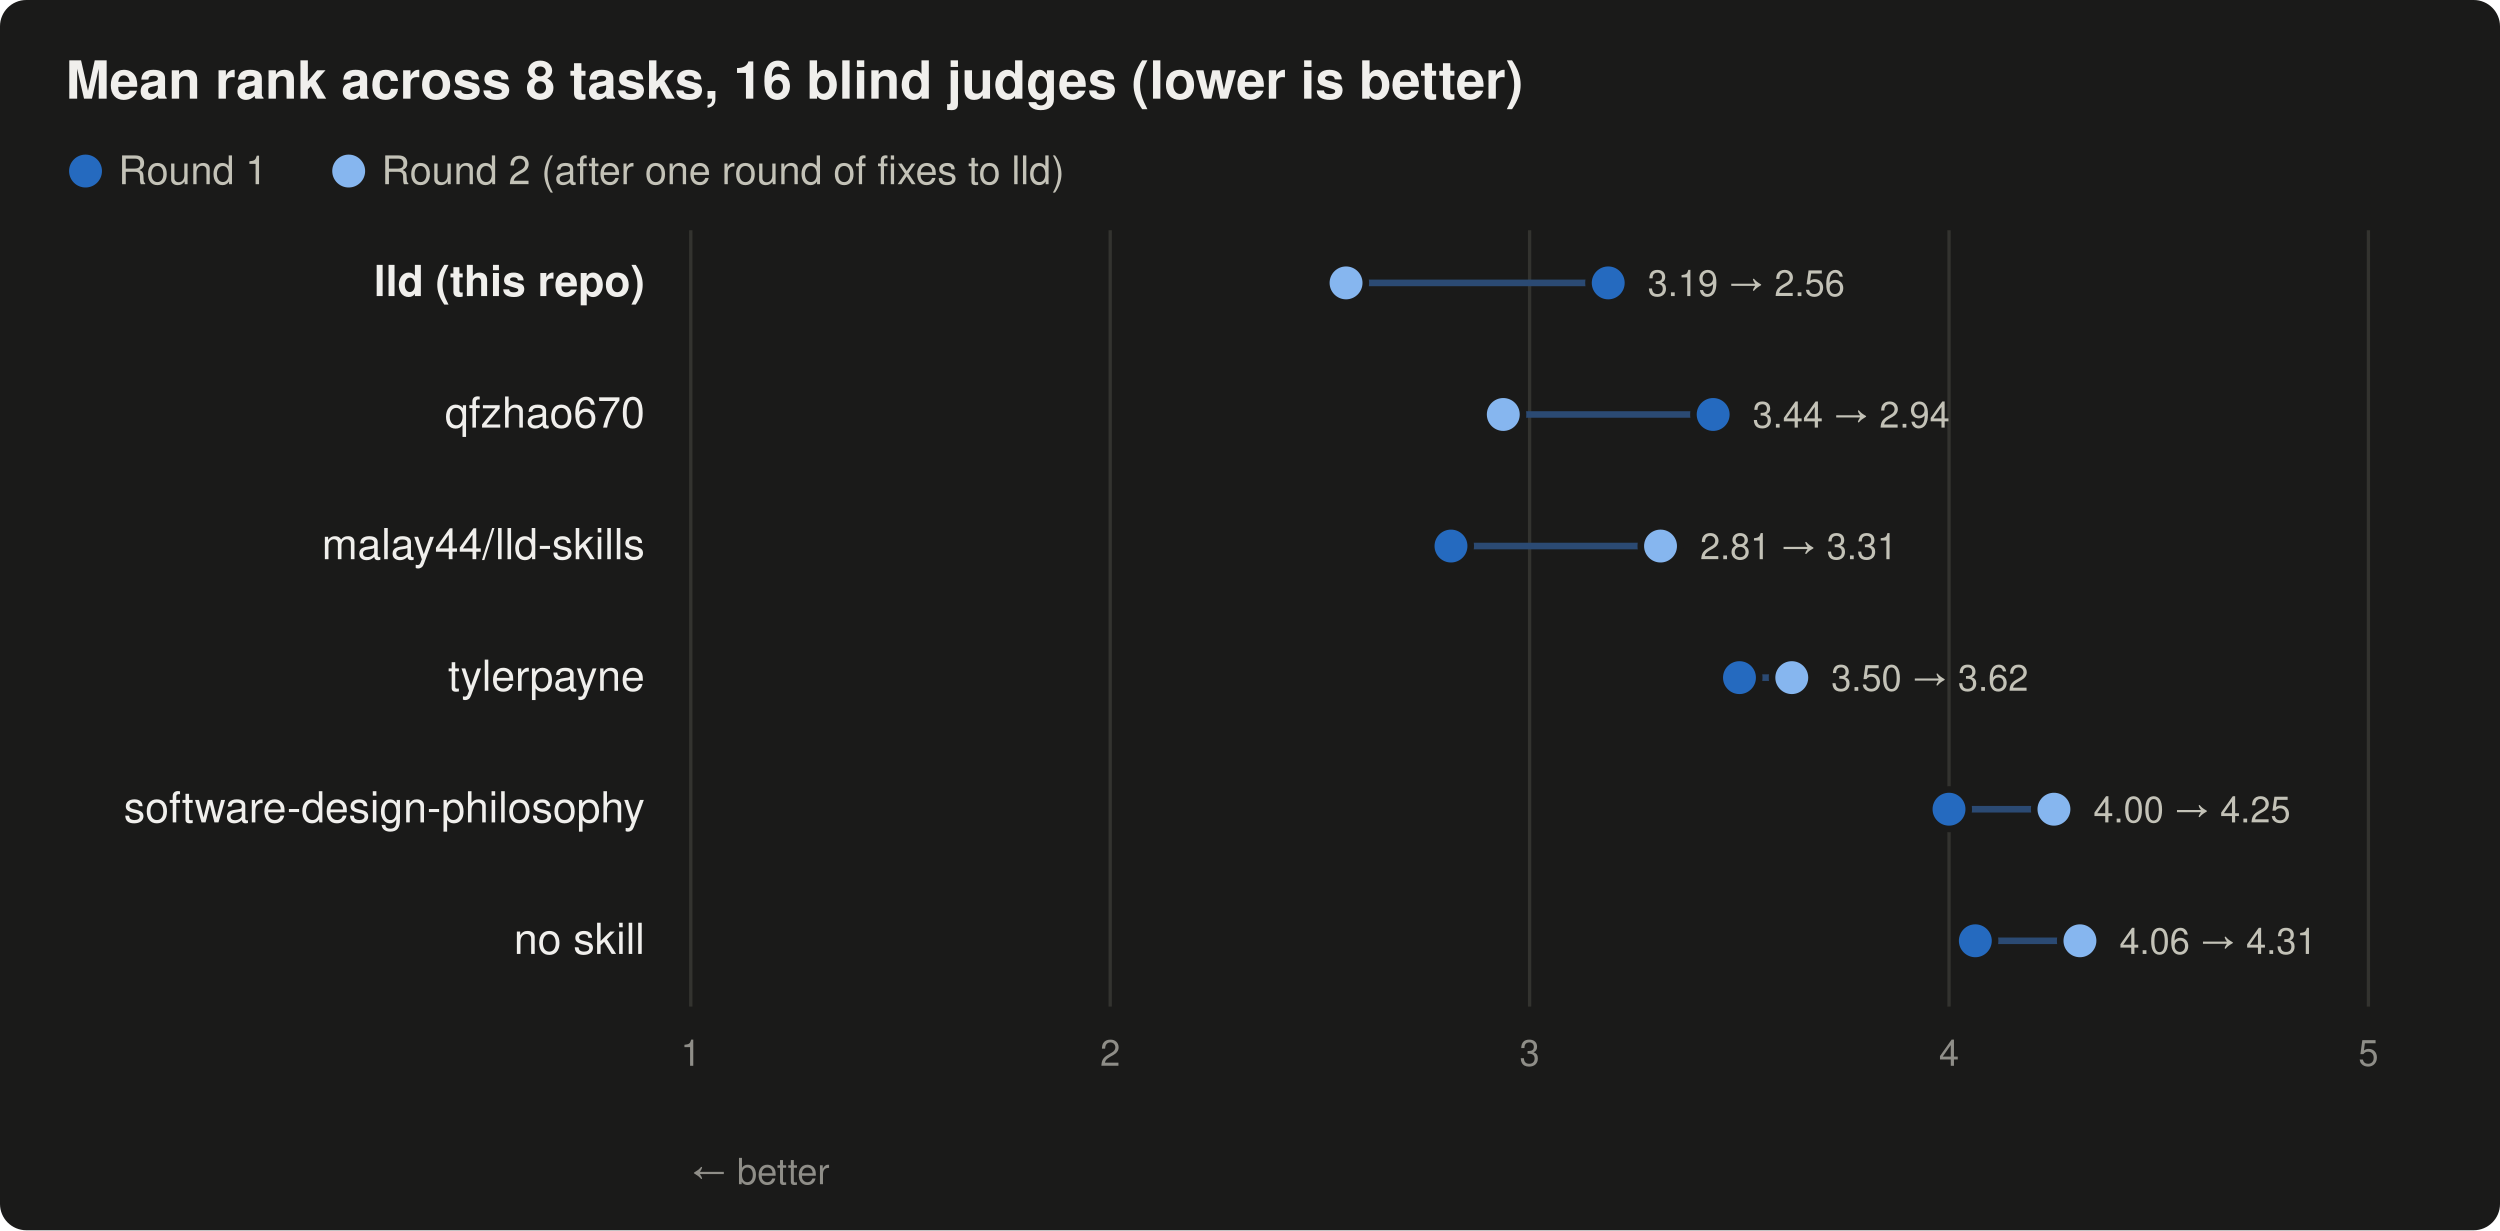
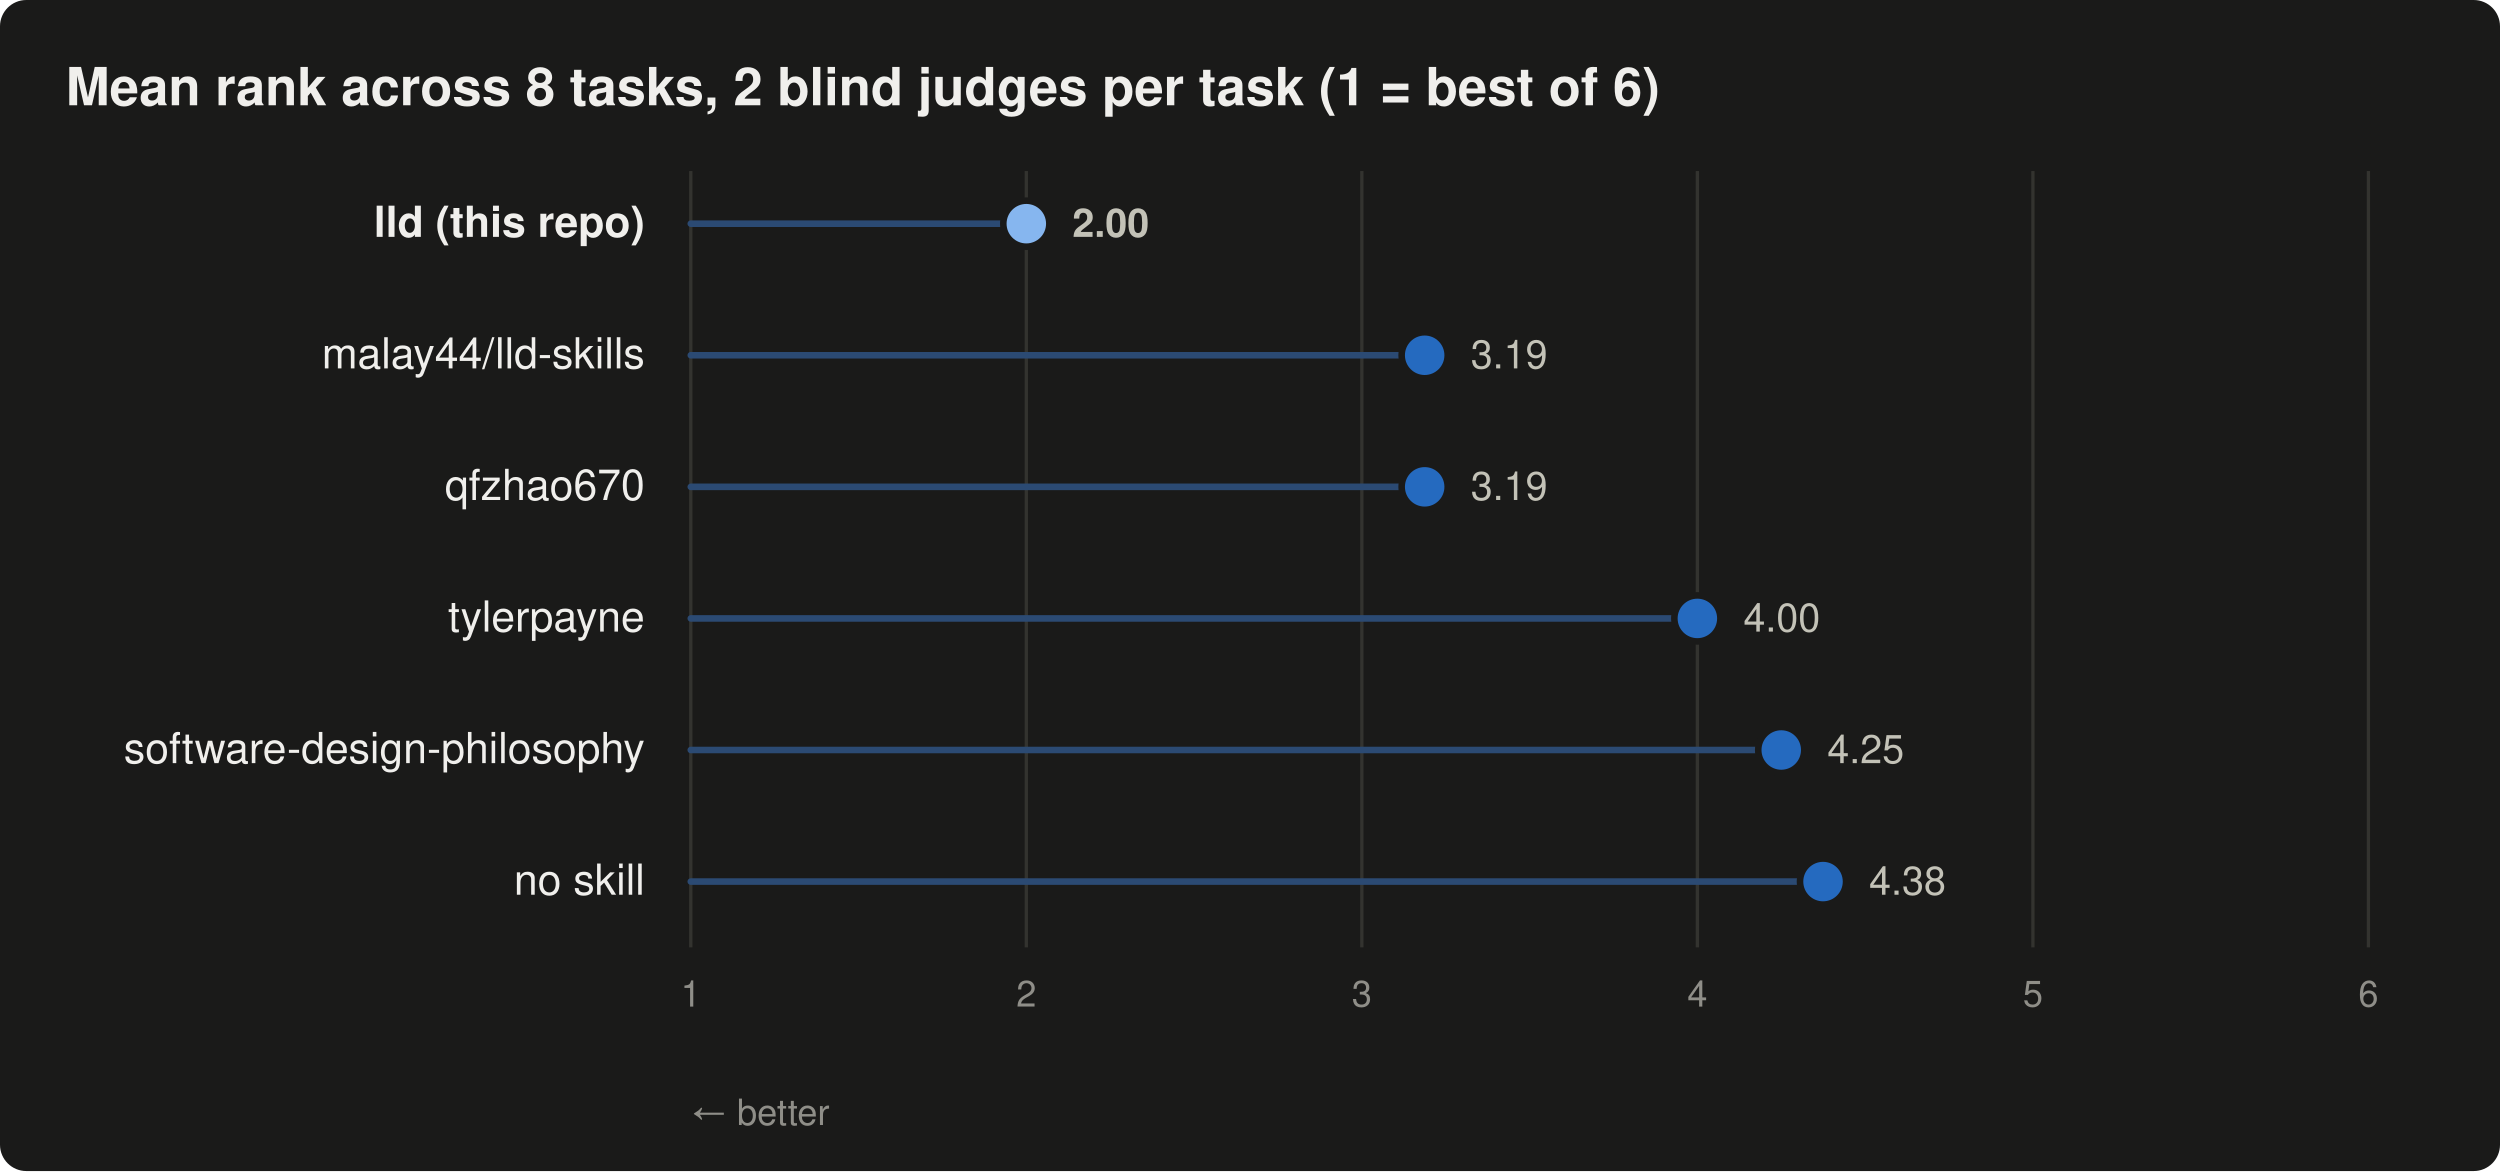
- <svg xmlns="http://www.w3.org/2000/svg" width="760" height="374" viewBox="0 0 760 374" style="font-family:-apple-system,BlinkMacSystemFont,'Segoe UI',Helvetica,Arial,sans-serif">
-   <rect width="760" height="374" rx="8" fill="#1a1a19" />
-   <text x="20" y="30" font-size="16" font-weight="600" fill="#f0efec">Mean rank across 8 tasks, 16 blind judges (lower is better)</text>
-   <circle cx="26" cy="52" r="5" fill="#256abf" />
-   <text x="36" y="56" font-size="12" fill="#c3c2b7">Round 1</text>
-   <circle cx="106" cy="52" r="5" fill="#86b6ef" />
-   <text x="116" y="56" font-size="12" fill="#c3c2b7">Round 2 (after one round of fixes to lld)</text>
-   <line x1="210.0" y1="70" x2="210.0" y2="306" stroke="#33332f" stroke-width="1" />
-   <text x="210.0" y="324" font-size="11" text-anchor="middle" fill="#8f8e88">1</text>
-   <line x1="337.5" y1="70" x2="337.5" y2="306" stroke="#33332f" stroke-width="1" />
-   <text x="337.5" y="324" font-size="11" text-anchor="middle" fill="#8f8e88">2</text>
-   <line x1="465.0" y1="70" x2="465.0" y2="306" stroke="#33332f" stroke-width="1" />
-   <text x="465.0" y="324" font-size="11" text-anchor="middle" fill="#8f8e88">3</text>
-   <line x1="592.5" y1="70" x2="592.5" y2="306" stroke="#33332f" stroke-width="1" />
-   <text x="592.5" y="324" font-size="11" text-anchor="middle" fill="#8f8e88">4</text>
-   <line x1="720.0" y1="70" x2="720.0" y2="306" stroke="#33332f" stroke-width="1" />
-   <text x="720.0" y="324" font-size="11" text-anchor="middle" fill="#8f8e88">5</text>
-   <text x="210.0" y="360" font-size="11" fill="#8f8e88">← better</text>
-   <text x="196" y="90" font-size="13" text-anchor="end" fill="#f0efec" font-weight="700">lld (this repo)</text>
-   <line x1="488.9" y1="86" x2="409.2" y2="86" stroke="#2b4a73" stroke-width="2" stroke-linecap="round" />
-   <circle cx="488.9" cy="86" r="6" fill="#256abf" stroke="#1a1a19" stroke-width="2" />
-   <circle cx="409.2" cy="86" r="6" fill="#86b6ef" stroke="#1a1a19" stroke-width="2" />
-   <text x="500.9" y="90" font-size="11" fill="#c3c2b7">3.19 → 2.56</text>
-   <text x="196" y="130" font-size="13" text-anchor="end" fill="#f0efec">qfzhao670</text>
-   <line x1="520.8" y1="126" x2="457.0" y2="126" stroke="#2b4a73" stroke-width="2" stroke-linecap="round" />
-   <circle cx="520.8" cy="126" r="6" fill="#256abf" stroke="#1a1a19" stroke-width="2" />
-   <circle cx="457.0" cy="126" r="6" fill="#86b6ef" stroke="#1a1a19" stroke-width="2" />
-   <text x="532.8" y="130" font-size="11" fill="#c3c2b7">3.44 → 2.94</text>
-   <text x="196" y="170" font-size="13" text-anchor="end" fill="#f0efec">malay44/lld-skills</text>
-   <line x1="441.1" y1="166" x2="504.8" y2="166" stroke="#2b4a73" stroke-width="2" stroke-linecap="round" />
-   <circle cx="441.1" cy="166" r="6" fill="#256abf" stroke="#1a1a19" stroke-width="2" />
-   <circle cx="504.8" cy="166" r="6" fill="#86b6ef" stroke="#1a1a19" stroke-width="2" />
-   <text x="516.8" y="170" font-size="11" fill="#c3c2b7">2.81 → 3.31</text>
-   <text x="196" y="210" font-size="13" text-anchor="end" fill="#f0efec">tylerpayne</text>
-   <line x1="528.8" y1="206" x2="544.7" y2="206" stroke="#2b4a73" stroke-width="2" stroke-linecap="round" />
-   <circle cx="528.8" cy="206" r="6" fill="#256abf" stroke="#1a1a19" stroke-width="2" />
-   <circle cx="544.7" cy="206" r="6" fill="#86b6ef" stroke="#1a1a19" stroke-width="2" />
-   <text x="556.7" y="210" font-size="11" fill="#c3c2b7">3.50 → 3.62</text>
-   <text x="196" y="250" font-size="13" text-anchor="end" fill="#f0efec">software-design-philosophy</text>
-   <line x1="592.5" y1="246" x2="624.4" y2="246" stroke="#2b4a73" stroke-width="2" stroke-linecap="round" />
-   <circle cx="592.5" cy="246" r="6" fill="#256abf" stroke="#1a1a19" stroke-width="2" />
-   <circle cx="624.4" cy="246" r="6" fill="#86b6ef" stroke="#1a1a19" stroke-width="2" />
-   <text x="636.4" y="250" font-size="11" fill="#c3c2b7">4.00 → 4.25</text>
-   <text x="196" y="290" font-size="13" text-anchor="end" fill="#f0efec">no skill</text>
-   <line x1="600.5" y1="286" x2="632.3" y2="286" stroke="#2b4a73" stroke-width="2" stroke-linecap="round" />
-   <circle cx="600.5" cy="286" r="6" fill="#256abf" stroke="#1a1a19" stroke-width="2" />
-   <circle cx="632.3" cy="286" r="6" fill="#86b6ef" stroke="#1a1a19" stroke-width="2" />
-   <text x="644.3" y="290" font-size="11" fill="#c3c2b7">4.06 → 4.31</text>
+ <svg xmlns="http://www.w3.org/2000/svg" width="760" height="356" viewBox="0 0 760 356" style="font-family:-apple-system,BlinkMacSystemFont,'Segoe UI',Helvetica,Arial,sans-serif">
+   <rect width="760" height="356" rx="8" fill="#1a1a19" />
+   <text x="20" y="32" font-size="16" font-weight="600" fill="#f0efec">Mean rank across 8 tasks, 2 blind judges per task (1 = best of 6)</text>
+   <line x1="210.0" y1="52" x2="210.0" y2="288" stroke="#33332f" stroke-width="1" />
+   <text x="210.0" y="306" font-size="11" text-anchor="middle" fill="#8f8e88">1</text>
+   <line x1="312.0" y1="52" x2="312.0" y2="288" stroke="#33332f" stroke-width="1" />
+   <text x="312.0" y="306" font-size="11" text-anchor="middle" fill="#8f8e88">2</text>
+   <line x1="414.0" y1="52" x2="414.0" y2="288" stroke="#33332f" stroke-width="1" />
+   <text x="414.0" y="306" font-size="11" text-anchor="middle" fill="#8f8e88">3</text>
+   <line x1="516.0" y1="52" x2="516.0" y2="288" stroke="#33332f" stroke-width="1" />
+   <text x="516.0" y="306" font-size="11" text-anchor="middle" fill="#8f8e88">4</text>
+   <line x1="618.0" y1="52" x2="618.0" y2="288" stroke="#33332f" stroke-width="1" />
+   <text x="618.0" y="306" font-size="11" text-anchor="middle" fill="#8f8e88">5</text>
+   <line x1="720.0" y1="52" x2="720.0" y2="288" stroke="#33332f" stroke-width="1" />
+   <text x="720.0" y="306" font-size="11" text-anchor="middle" fill="#8f8e88">6</text>
+   <text x="210.0" y="342" font-size="11" fill="#8f8e88">← better</text>
+   <text x="196" y="72" font-size="13" text-anchor="end" fill="#f0efec" font-weight="700">lld (this repo)</text>
+   <line x1="210.0" y1="68" x2="312.0" y2="68" stroke="#2b4a73" stroke-width="2" stroke-linecap="round" />
+   <circle cx="312.0" cy="68" r="7" fill="#86b6ef" stroke="#1a1a19" stroke-width="2" />
+   <text x="326.0" y="72" font-size="12" fill="#c3c2b7" font-weight="700">2.00</text>
+   <text x="196" y="112" font-size="13" text-anchor="end" fill="#f0efec">malay44/lld-skills</text>
+   <line x1="210.0" y1="108" x2="433.1" y2="108" stroke="#2b4a73" stroke-width="2" stroke-linecap="round" />
+   <circle cx="433.1" cy="108" r="7" fill="#256abf" stroke="#1a1a19" stroke-width="2" />
+   <text x="447.1" y="112" font-size="12" fill="#c3c2b7">3.19</text>
+   <text x="196" y="152" font-size="13" text-anchor="end" fill="#f0efec">qfzhao670</text>
+   <line x1="210.0" y1="148" x2="433.1" y2="148" stroke="#2b4a73" stroke-width="2" stroke-linecap="round" />
+   <circle cx="433.1" cy="148" r="7" fill="#256abf" stroke="#1a1a19" stroke-width="2" />
+   <text x="447.1" y="152" font-size="12" fill="#c3c2b7">3.19</text>
+   <text x="196" y="192" font-size="13" text-anchor="end" fill="#f0efec">tylerpayne</text>
+   <line x1="210.0" y1="188" x2="516.0" y2="188" stroke="#2b4a73" stroke-width="2" stroke-linecap="round" />
+   <circle cx="516.0" cy="188" r="7" fill="#256abf" stroke="#1a1a19" stroke-width="2" />
+   <text x="530.0" y="192" font-size="12" fill="#c3c2b7">4.00</text>
+   <text x="196" y="232" font-size="13" text-anchor="end" fill="#f0efec">software-design-philosophy</text>
+   <line x1="210.0" y1="228" x2="541.5" y2="228" stroke="#2b4a73" stroke-width="2" stroke-linecap="round" />
+   <circle cx="541.5" cy="228" r="7" fill="#256abf" stroke="#1a1a19" stroke-width="2" />
+   <text x="555.5" y="232" font-size="12" fill="#c3c2b7">4.25</text>
+   <text x="196" y="272" font-size="13" text-anchor="end" fill="#f0efec">no skill</text>
+   <line x1="210.0" y1="268" x2="554.2" y2="268" stroke="#2b4a73" stroke-width="2" stroke-linecap="round" />
+   <circle cx="554.2" cy="268" r="7" fill="#256abf" stroke="#1a1a19" stroke-width="2" />
+   <text x="568.2" y="272" font-size="12" fill="#c3c2b7">4.38</text>
</svg>
